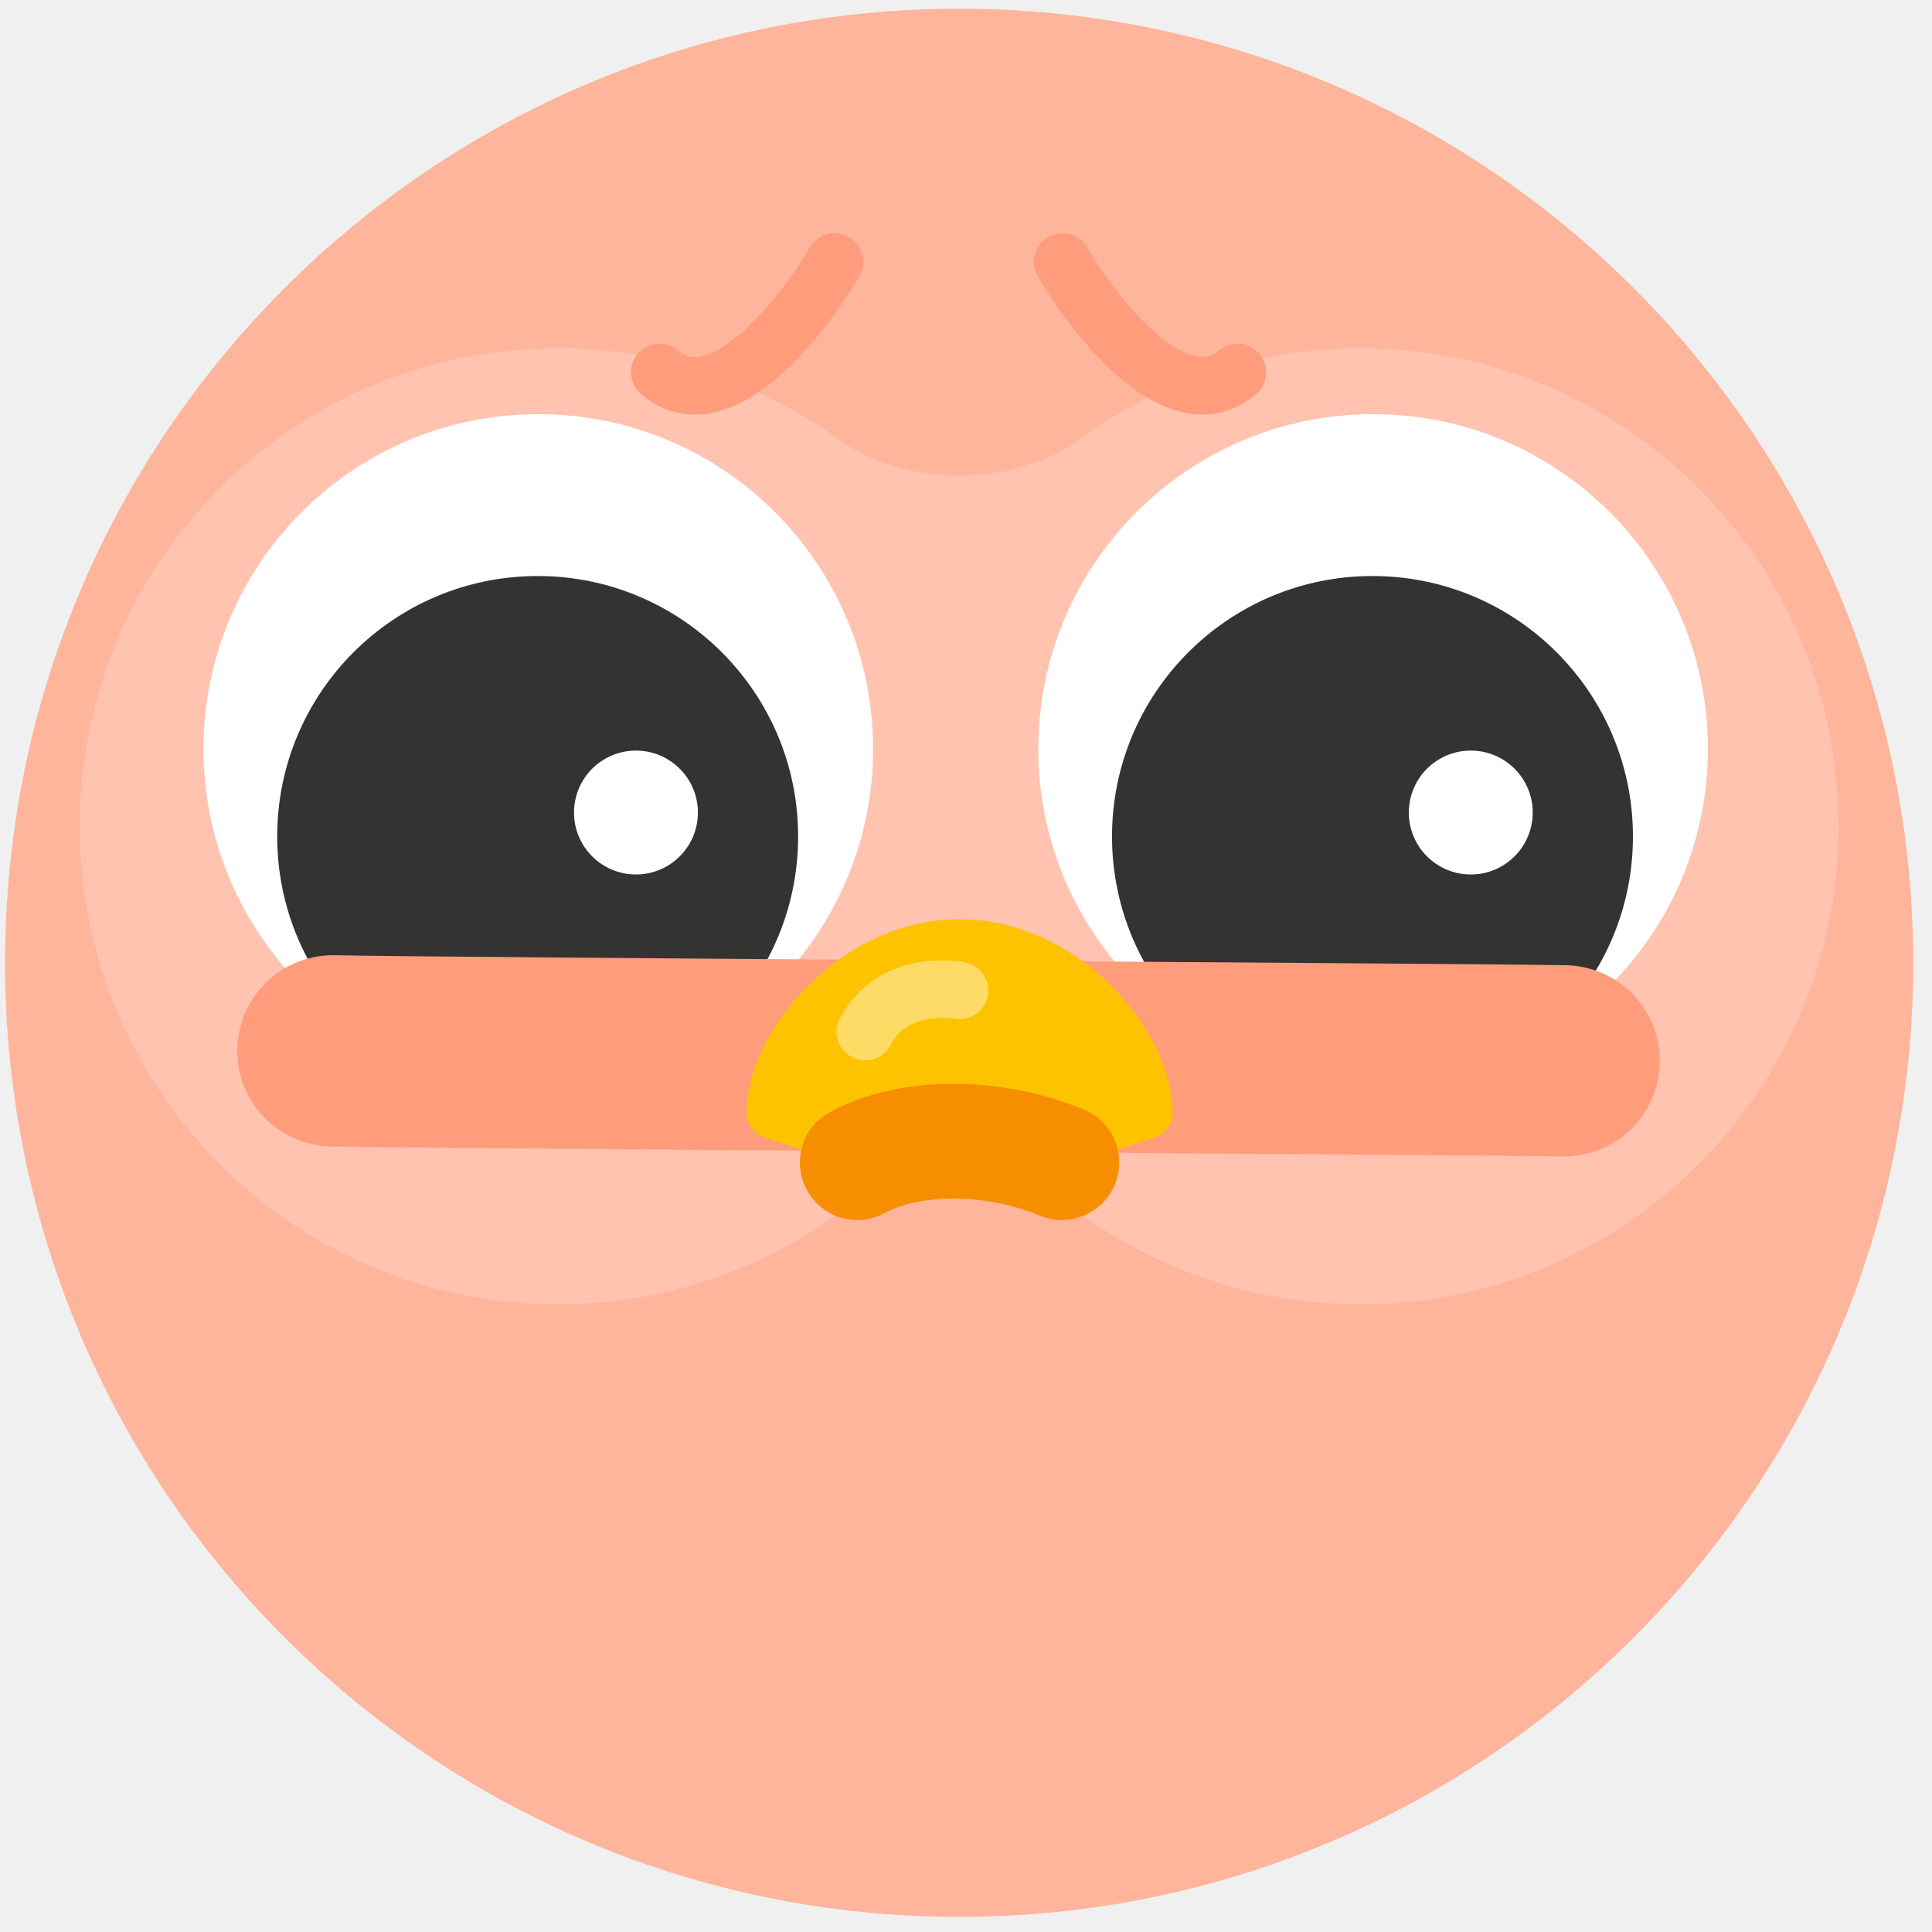
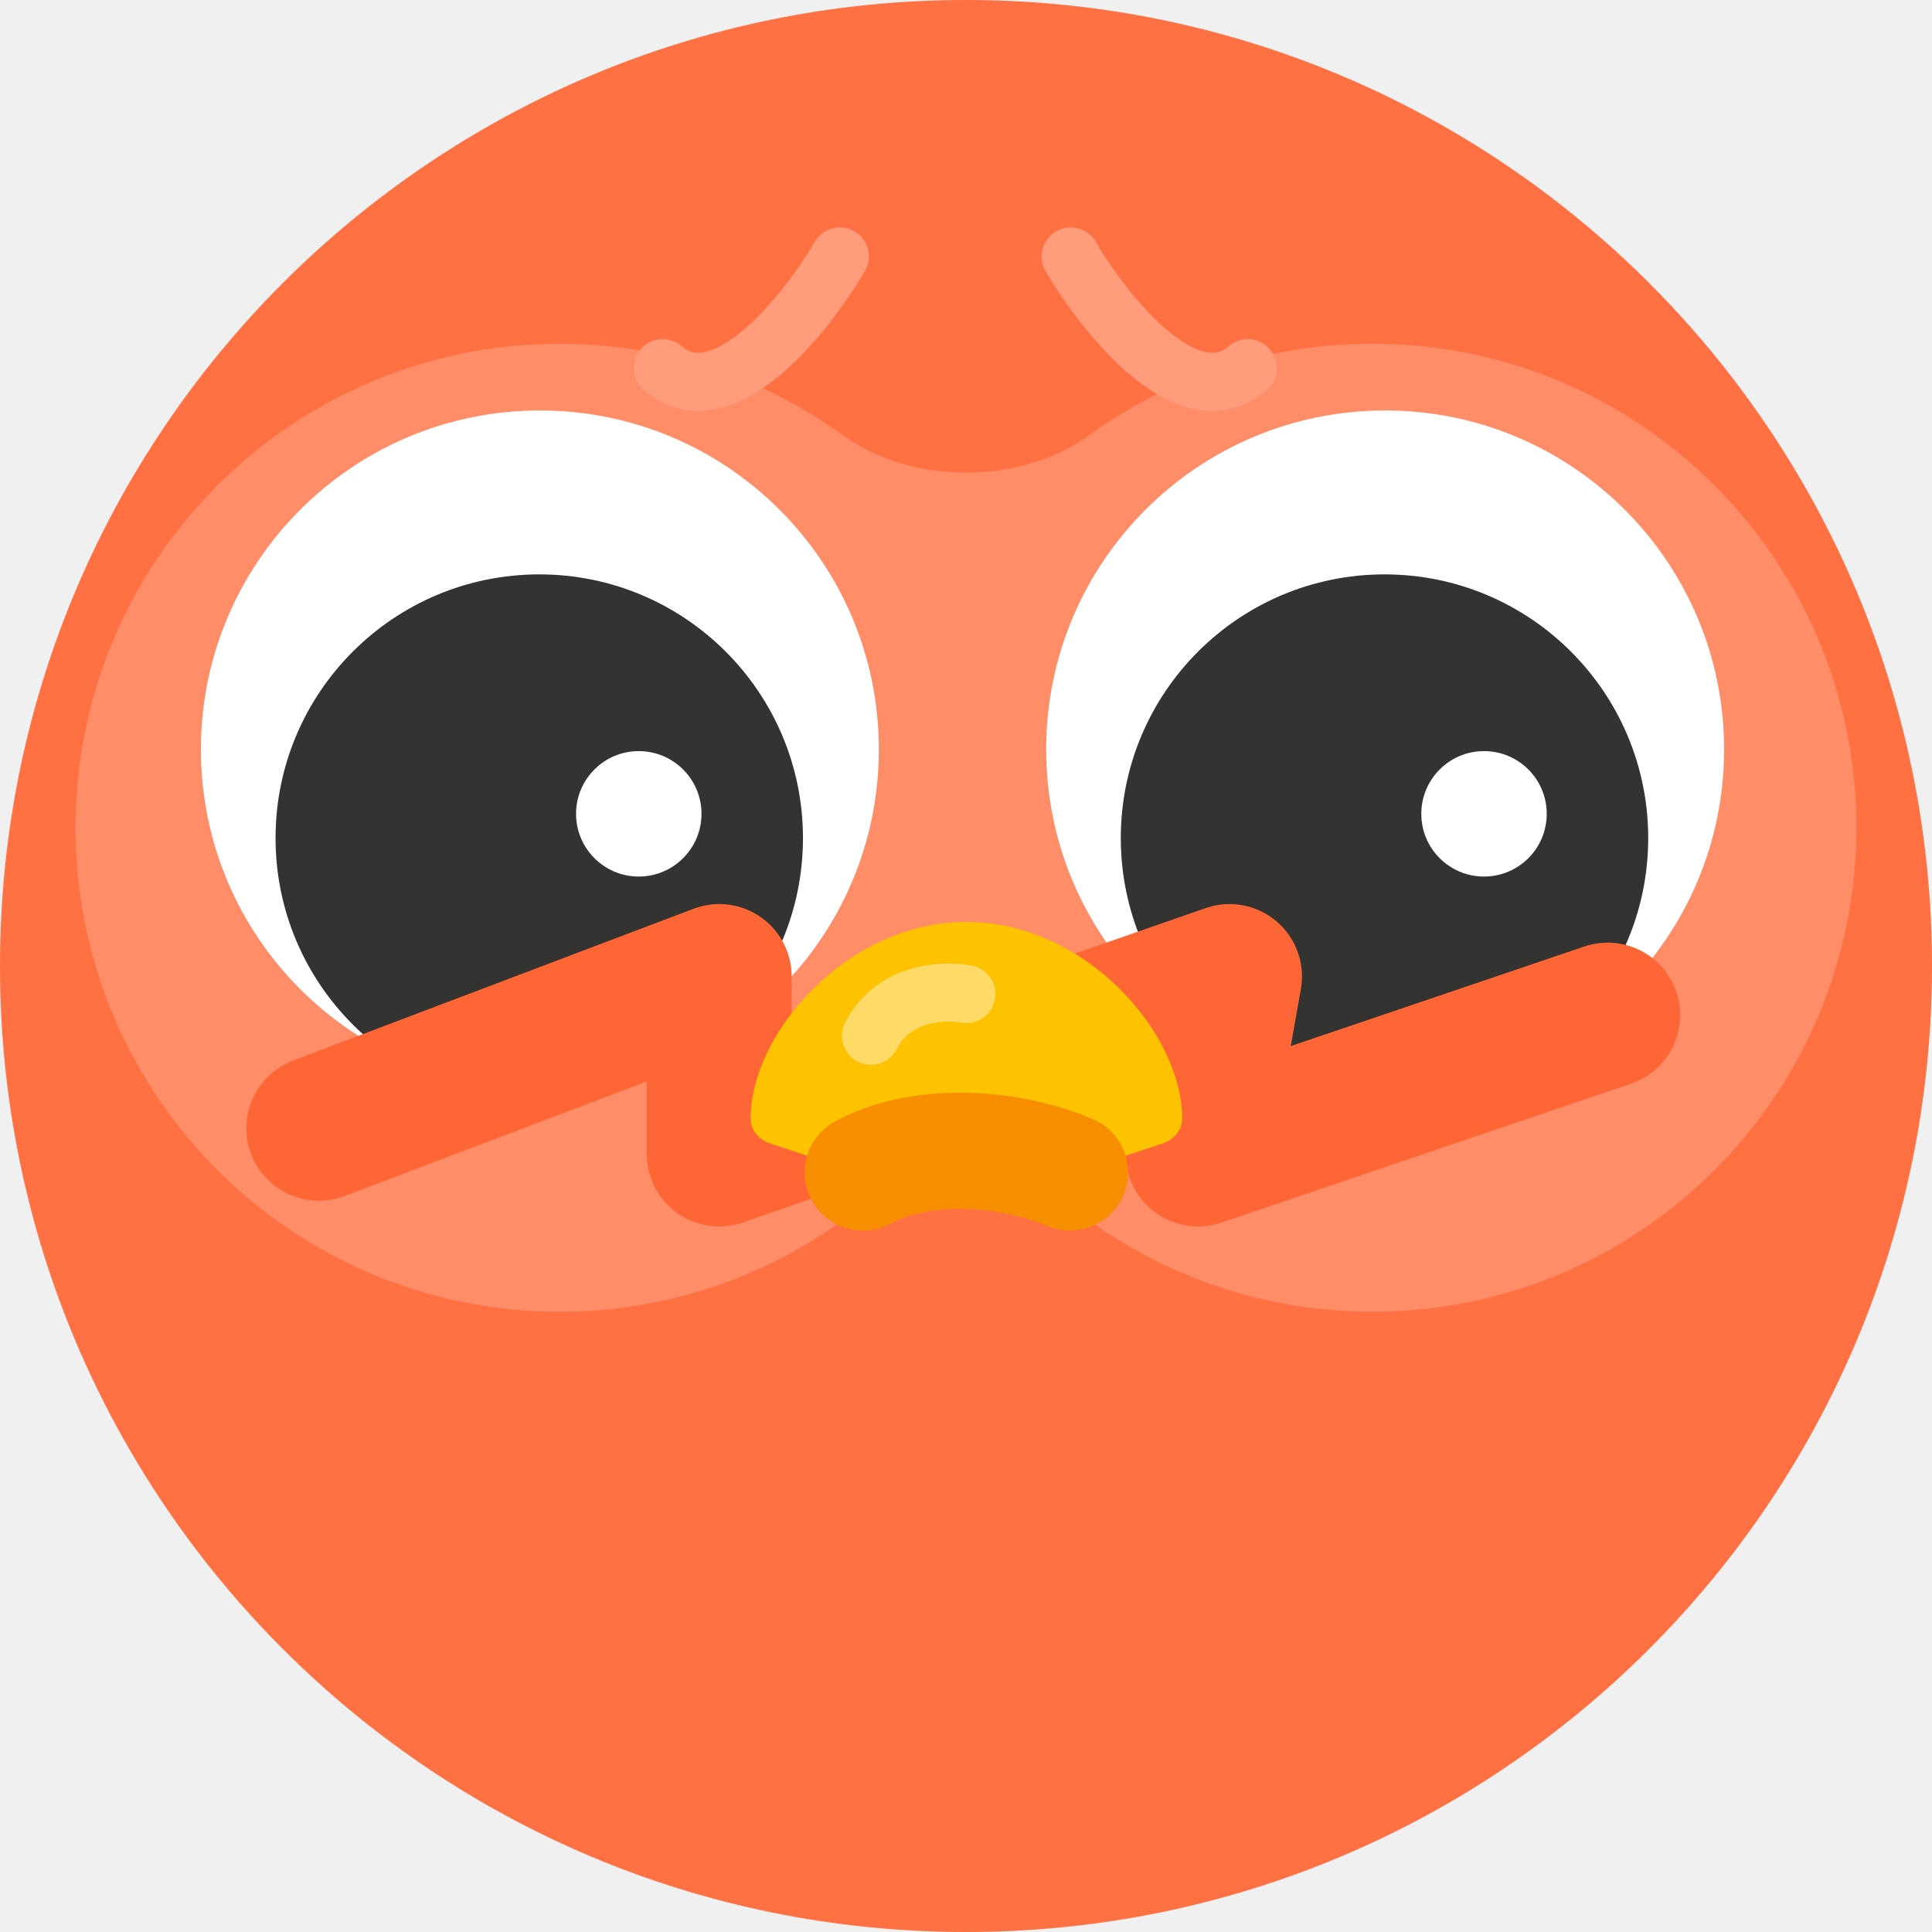
- <svg xmlns="http://www.w3.org/2000/svg" width="81" height="81" viewBox="0 0 81 81" fill="none">
-   <circle cx="40.213" cy="40.366" r="40" fill="#FFB49C" />
-   <path fill-rule="evenodd" clip-rule="evenodd" d="M57.04 54.684C68.109 54.684 77.083 45.711 77.083 34.641C77.083 23.571 68.109 14.598 57.04 14.598C52.651 14.598 48.592 16.008 45.291 18.401C42.469 20.446 37.955 20.446 35.133 18.401C31.832 16.008 27.773 14.598 23.384 14.598C12.315 14.598 3.341 23.571 3.341 34.641C3.341 45.711 12.315 54.684 23.384 54.684C27.773 54.684 31.832 53.274 35.133 50.881C37.955 48.837 42.469 48.837 45.291 50.881C48.592 53.274 52.651 54.684 57.04 54.684Z" fill="white" fill-opacity="0.2" />
-   <circle cx="14.036" cy="14.036" r="14.036" transform="matrix(-1 0 0 1 36.6045 17.3628)" fill="white" />
-   <path d="M11.674 35.07C11.674 41.101 16.563 45.989 22.594 45.989C28.625 45.989 33.514 41.101 33.514 35.07C33.514 29.039 28.625 24.15 22.594 24.15C16.563 24.15 11.674 29.039 11.674 35.07Z" fill="white" />
-   <path d="M11.622 35.07C11.622 41.101 16.511 45.989 22.542 45.989C28.573 45.989 33.462 41.101 33.462 35.07C33.462 29.039 28.573 24.15 22.542 24.15C16.511 24.15 11.622 29.039 11.622 35.07Z" fill="#333331" />
-   <ellipse cx="26.663" cy="34.066" rx="2.597" ry="2.597" fill="white" />
-   <circle cx="14.036" cy="14.036" r="14.036" transform="matrix(-1 0 0 1 71.6045 17.3628)" fill="white" />
-   <path d="M46.674 35.07C46.674 41.101 51.563 45.989 57.594 45.989C63.625 45.989 68.514 41.101 68.514 35.07C68.514 29.039 63.625 24.15 57.594 24.15C51.563 24.15 46.674 29.039 46.674 35.07Z" fill="white" />
-   <path d="M46.622 35.07C46.622 41.101 51.511 45.989 57.542 45.989C63.573 45.989 68.462 41.101 68.462 35.07C68.462 29.039 63.573 24.15 57.542 24.15C51.511 24.15 46.622 29.039 46.622 35.07Z" fill="#333331" />
-   <ellipse cx="61.663" cy="34.066" rx="2.597" ry="2.597" fill="white" />
-   <path d="M65.577 44.476C63.059 44.415 17.741 44.149 13.958 44.057" stroke="#FF9C7C" stroke-width="8.018" stroke-linecap="round" />
-   <path d="M48.356 47.712C48.814 47.561 49.165 47.168 49.165 46.686C49.165 43.145 45.164 38.539 40.23 38.539C35.295 38.539 31.294 43.145 31.294 46.686C31.294 47.168 31.646 47.561 32.103 47.712L37.196 49.405C39.166 50.059 41.294 50.059 43.263 49.405L48.356 47.712Z" fill="#FDC300" />
-   <path d="M40.23 41.529C39.134 41.329 37.148 41.529 36.279 43.255" stroke="white" stroke-opacity="0.4" stroke-width="2.405" stroke-linecap="round" />
-   <path d="M35.942 48.742C38.177 47.523 41.705 47.568 44.518 48.742" stroke="#F68E00" stroke-width="4.811" stroke-linecap="round" />
-   <path d="M44.546 10.985C45.965 13.409 49.419 17.728 51.877 15.611" stroke="#FF9C7C" stroke-width="2.405" stroke-linecap="round" />
-   <path d="M34.989 10.985C33.569 13.409 30.116 17.728 27.657 15.611" stroke="#FF9C7C" stroke-width="2.405" stroke-linecap="round" />
+ <svg xmlns="http://www.w3.org/2000/svg" width="80" height="80" viewBox="0 0 80 80" fill="none">
+   <circle cx="40" cy="40" r="40" fill="#FF7042" />
+   <path fill-rule="evenodd" clip-rule="evenodd" d="M56.827 54.318C67.897 54.318 76.871 45.344 76.871 34.275C76.871 23.205 67.897 14.231 56.827 14.231C52.438 14.231 48.379 15.642 45.078 18.034C42.256 20.079 37.742 20.079 34.921 18.034C31.619 15.642 27.56 14.232 23.172 14.232C12.102 14.232 3.128 23.205 3.128 34.275C3.128 45.344 12.102 54.318 23.172 54.318C27.56 54.318 31.619 52.908 34.921 50.515C37.742 48.47 42.256 48.47 45.078 50.515C48.379 52.908 52.438 54.318 56.827 54.318Z" fill="white" fill-opacity="0.2" />
+   <circle cx="14.036" cy="14.036" r="14.036" transform="matrix(-1 0 0 1 36.3916 16.9966)" fill="white" />
+   <path d="M11.461 34.703C11.461 40.734 16.35 45.623 22.381 45.623C28.412 45.623 33.301 40.734 33.301 34.703C33.301 28.673 28.412 23.784 22.381 23.784C16.35 23.784 11.461 28.673 11.461 34.703Z" fill="white" />
+   <path d="M11.41 34.703C11.41 40.734 16.299 45.623 22.329 45.623C28.36 45.623 33.249 40.734 33.249 34.703C33.249 28.673 28.36 23.784 22.329 23.784C16.299 23.784 11.41 28.673 11.41 34.703Z" fill="#333331" />
+   <ellipse cx="26.45" cy="33.699" rx="2.597" ry="2.597" fill="white" />
+   <circle cx="14.036" cy="14.036" r="14.036" transform="matrix(-1 0 0 1 71.3916 16.9966)" fill="white" />
+   <path d="M46.461 34.703C46.461 40.734 51.35 45.623 57.381 45.623C63.412 45.623 68.301 40.734 68.301 34.703C68.301 28.673 63.412 23.784 57.381 23.784C51.35 23.784 46.461 28.673 46.461 34.703Z" fill="white" />
+   <path d="M46.41 34.703C46.41 40.734 51.299 45.623 57.33 45.623C63.36 45.623 68.249 40.734 68.249 34.703C68.249 28.673 63.36 23.784 57.33 23.784C51.299 23.784 46.41 28.673 46.41 34.703Z" fill="#333331" />
+   <ellipse cx="61.45" cy="33.699" rx="2.597" ry="2.597" fill="white" />
+   <path d="M13.203 46.719L29.782 40.435V47.785L50.912 40.435L49.611 47.785L66.57 42.033" stroke="#FF6635" stroke-width="6" stroke-linecap="round" stroke-linejoin="round" />
+   <path d="M48.144 47.346C48.601 47.194 48.952 46.802 48.952 46.32C48.952 42.779 44.952 38.173 40.017 38.173C35.082 38.173 31.081 42.779 31.081 46.32C31.081 46.802 31.433 47.194 31.89 47.346L36.983 49.038C38.953 49.693 41.081 49.693 43.05 49.038L48.144 47.346Z" fill="#FDC300" />
+   <path d="M40.018 41.163C38.921 40.963 36.935 41.163 36.066 42.889" stroke="white" stroke-opacity="0.4" stroke-width="2.405" stroke-linecap="round" />
+   <path d="M35.729 48.549C37.964 47.33 41.492 47.375 44.305 48.549" stroke="#F68E00" stroke-width="4.811" stroke-linecap="round" />
+   <path d="M44.333 10.619C45.752 13.043 49.206 17.362 51.664 15.245" stroke="#FF9C7C" stroke-width="2.405" stroke-linecap="round" />
+   <path d="M34.776 10.619C33.356 13.043 29.903 17.362 27.445 15.245" stroke="#FF9C7C" stroke-width="2.405" stroke-linecap="round" />
</svg>
